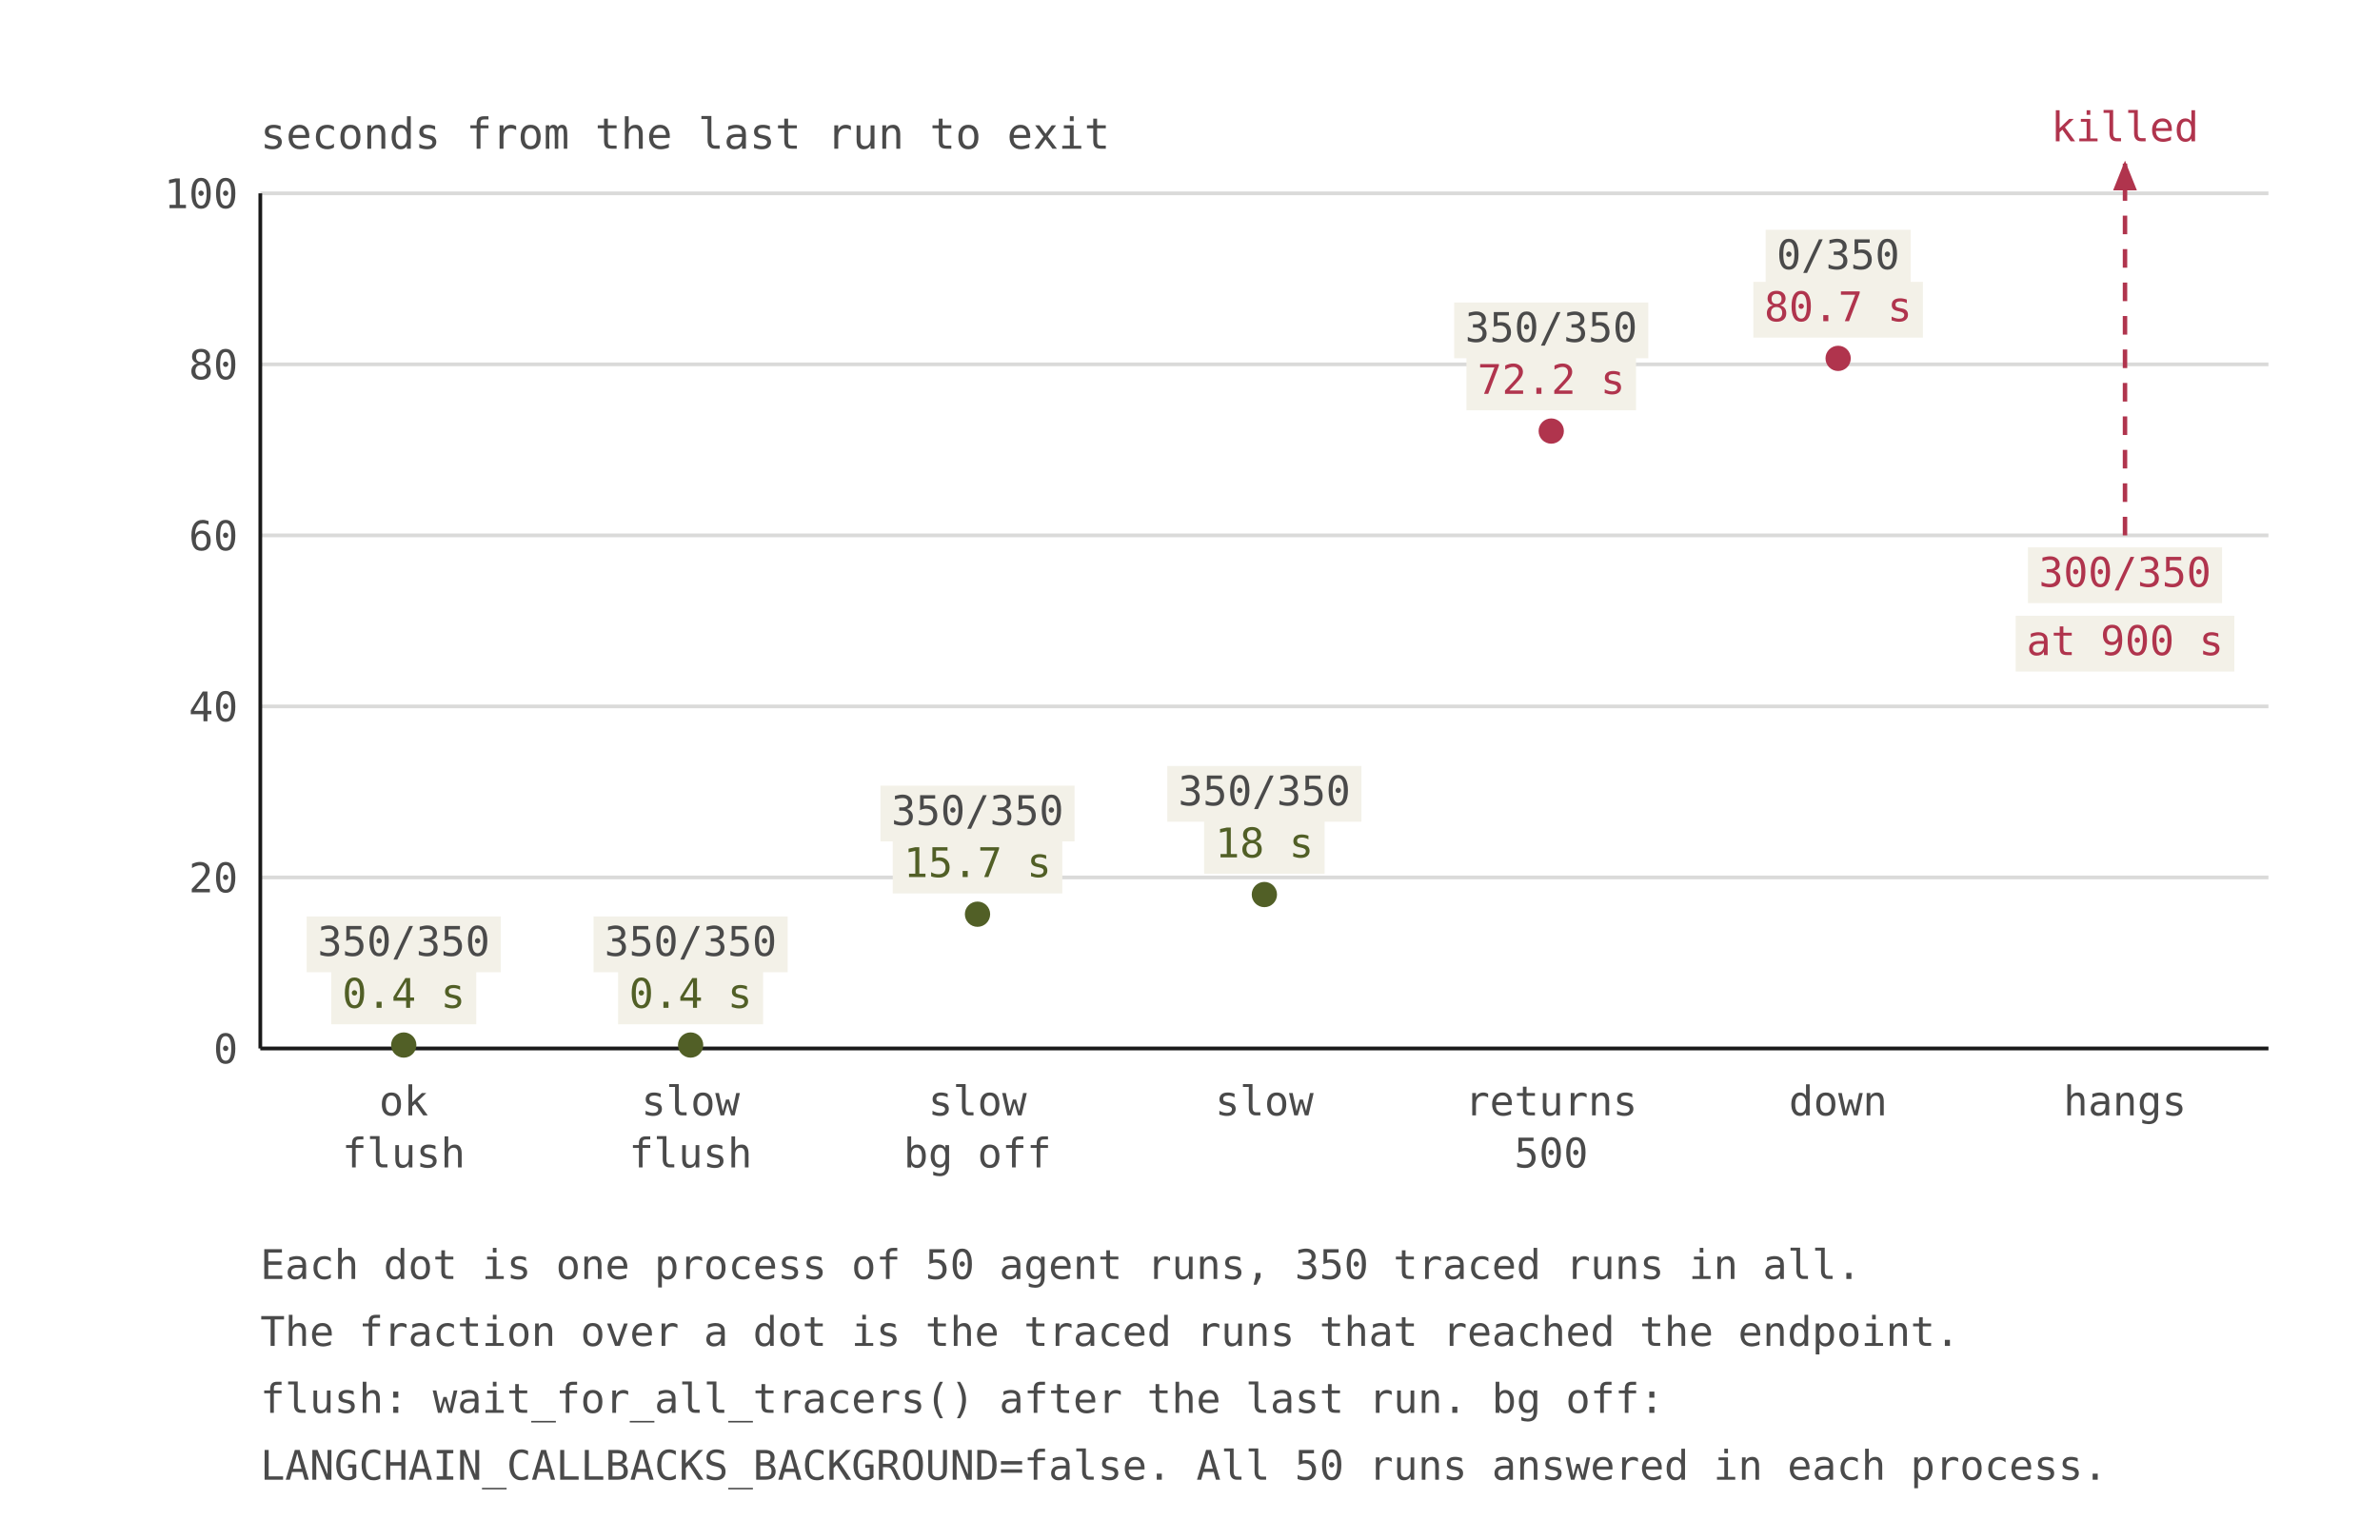
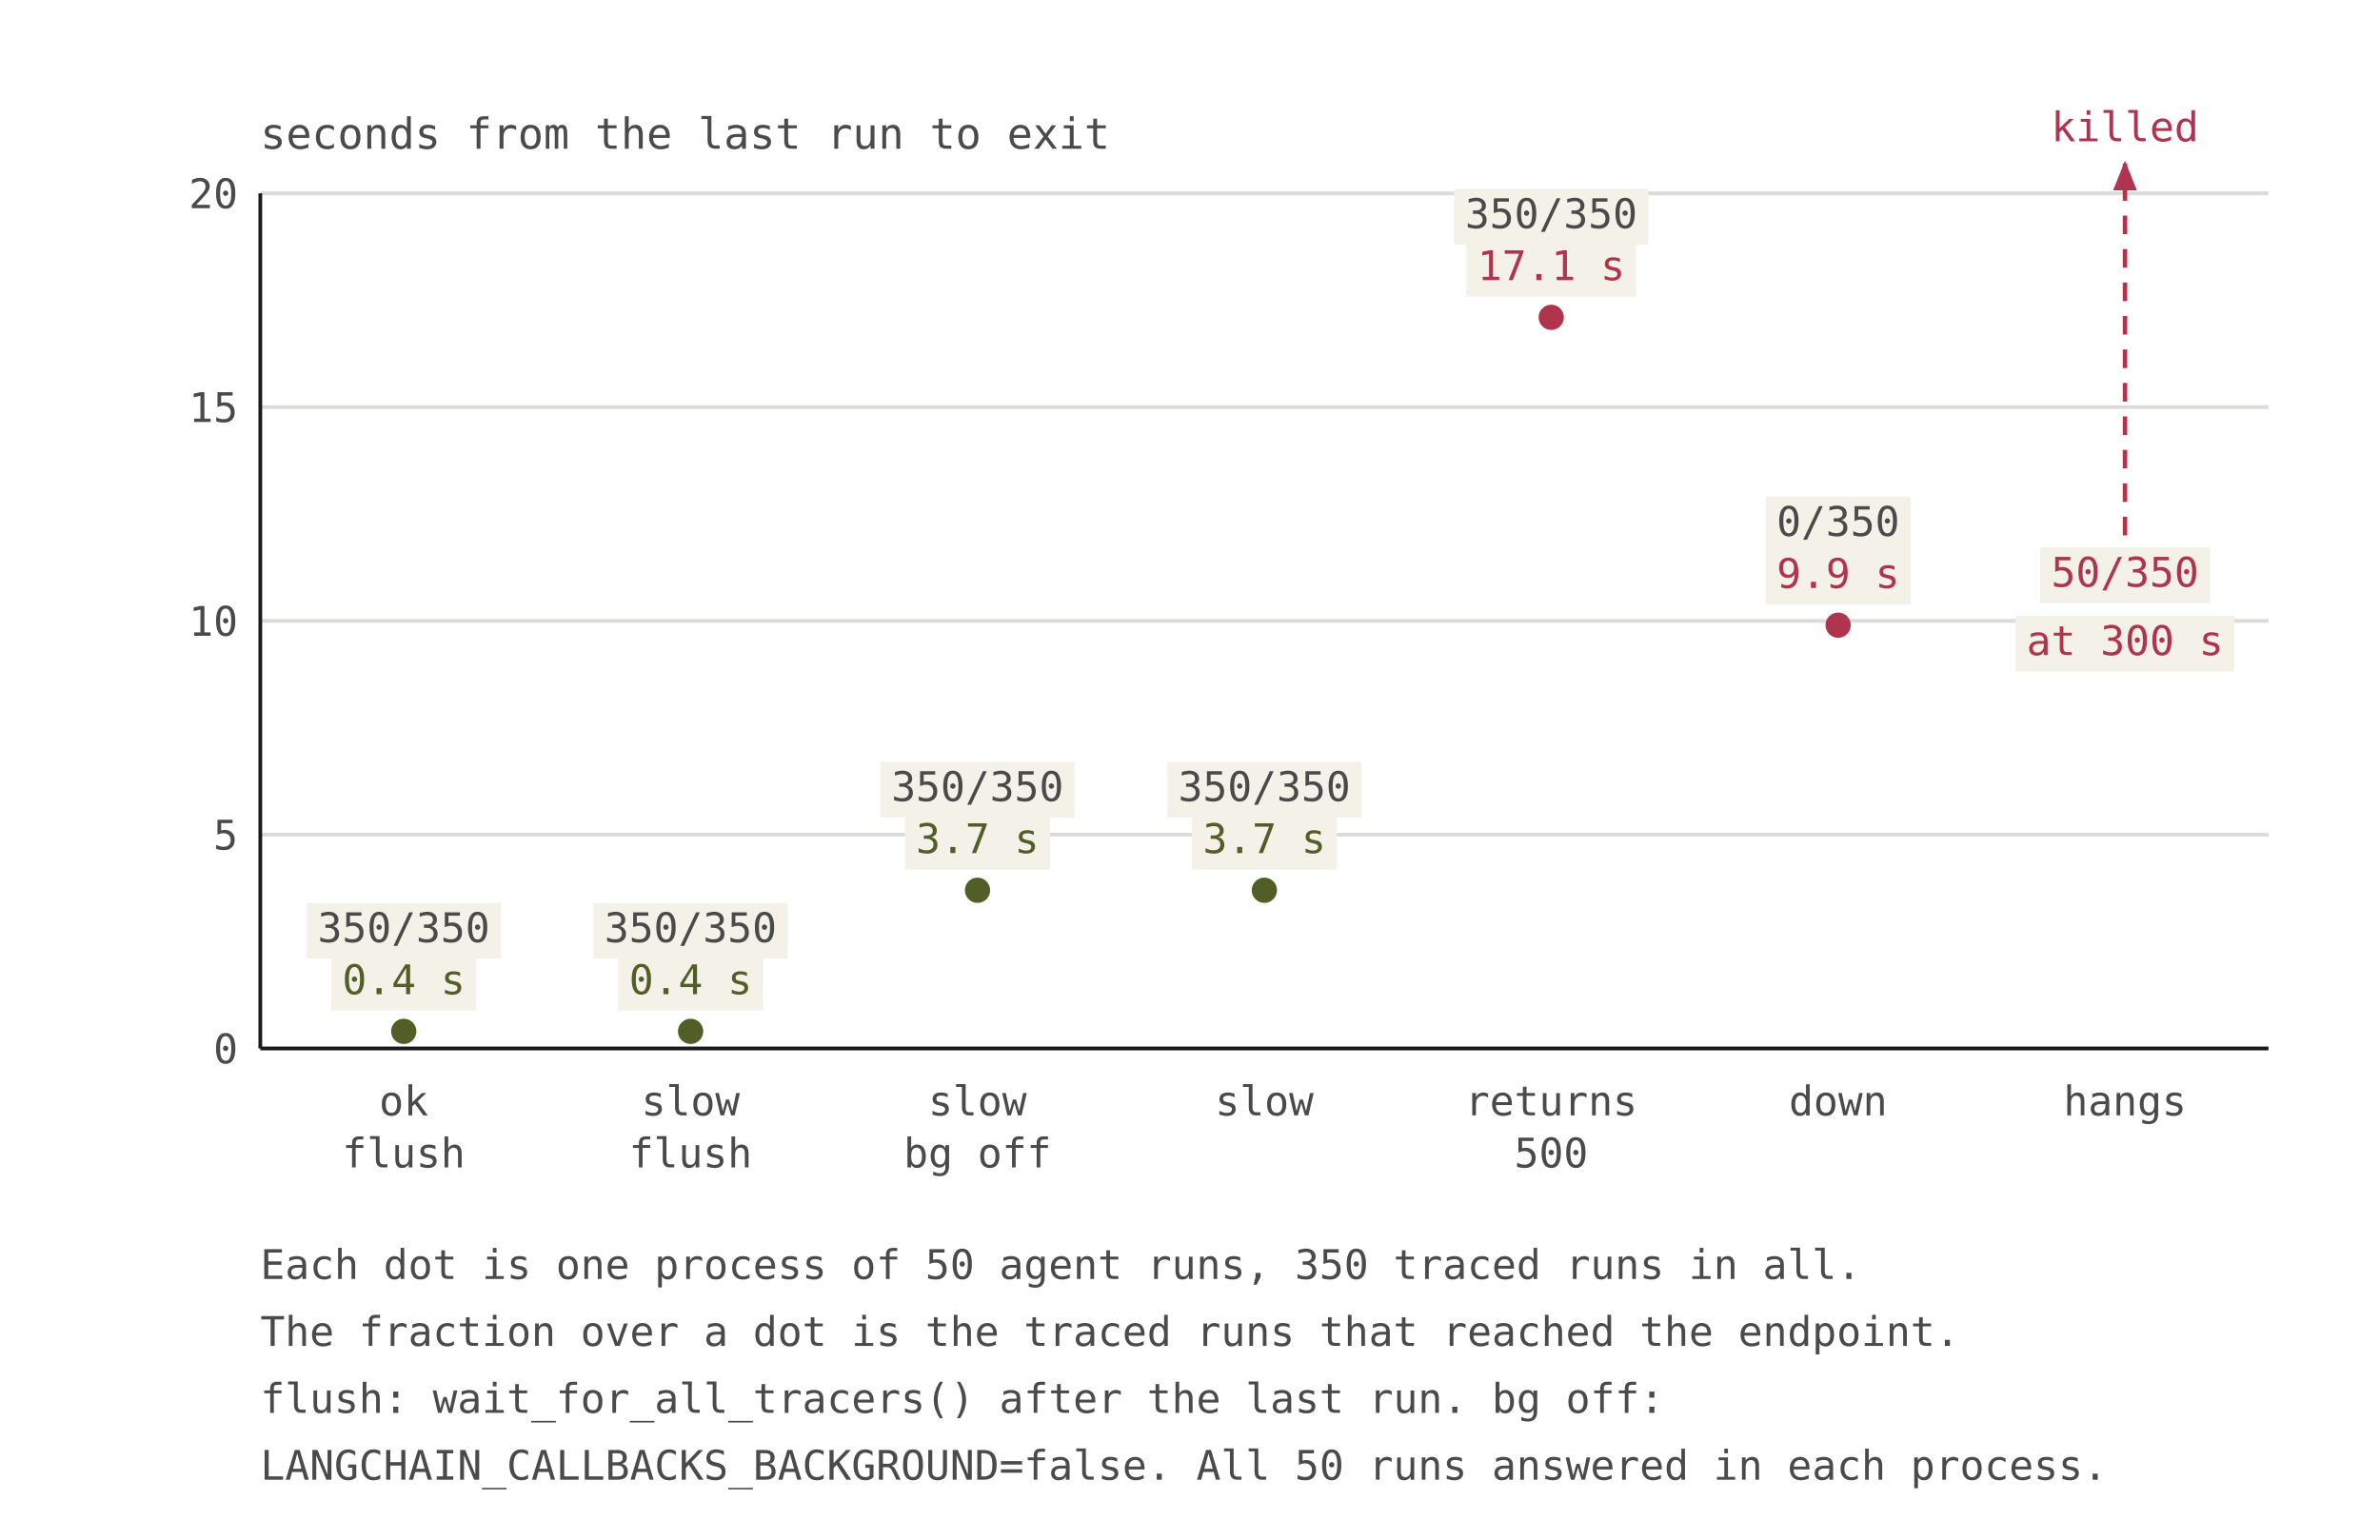
<svg xmlns="http://www.w3.org/2000/svg" viewBox="0 0 640 414" role="img" aria-labelledby="fig-6-4b-title fig-6-4b-desc" font-family="JetBrains Mono, ui-monospace, monospace">
  <defs>
    <marker id="fig-6-4b-head-rose" viewBox="0 0 10 10" refX="9" refY="5" markerWidth="8" markerHeight="8" markerUnits="userSpaceOnUse" orient="auto-start-reverse">
      <path d="M0 1 L10 5 L0 9 z" fill="var(--m-rose-ink, #b0344d)" />
    </marker>
  </defs>
  <line x1="70" y1="282" x2="610" y2="282" stroke="var(--m-ink-mute, #6f6f6a)" stroke-width="1" stroke-opacity="0.25" />
  <text x="64" y="286" font-size="11" text-anchor="end" fill="var(--m-ink-soft, #4a4a4a)">0</text>
-   <line x1="70" y1="236" x2="610" y2="236" stroke="var(--m-ink-mute, #6f6f6a)" stroke-width="1" stroke-opacity="0.25" />
-   <text x="64" y="240" font-size="11" text-anchor="end" fill="var(--m-ink-soft, #4a4a4a)">20</text>
-   <line x1="70" y1="190" x2="610" y2="190" stroke="var(--m-ink-mute, #6f6f6a)" stroke-width="1" stroke-opacity="0.25" />
-   <text x="64" y="194" font-size="11" text-anchor="end" fill="var(--m-ink-soft, #4a4a4a)">40</text>
-   <line x1="70" y1="144" x2="610" y2="144" stroke="var(--m-ink-mute, #6f6f6a)" stroke-width="1" stroke-opacity="0.25" />
-   <text x="64" y="148" font-size="11" text-anchor="end" fill="var(--m-ink-soft, #4a4a4a)">60</text>
-   <line x1="70" y1="98" x2="610" y2="98" stroke="var(--m-ink-mute, #6f6f6a)" stroke-width="1" stroke-opacity="0.25" />
-   <text x="64" y="102" font-size="11" text-anchor="end" fill="var(--m-ink-soft, #4a4a4a)">80</text>
+   <line x1="70" y1="224.5" x2="610" y2="224.5" stroke="var(--m-ink-mute, #6f6f6a)" stroke-width="1" stroke-opacity="0.25" />
+   <text x="64" y="228.5" font-size="11" text-anchor="end" fill="var(--m-ink-soft, #4a4a4a)">5</text>
+   <line x1="70" y1="167" x2="610" y2="167" stroke="var(--m-ink-mute, #6f6f6a)" stroke-width="1" stroke-opacity="0.25" />
+   <text x="64" y="171" font-size="11" text-anchor="end" fill="var(--m-ink-soft, #4a4a4a)">10</text>
+   <line x1="70" y1="109.5" x2="610" y2="109.5" stroke="var(--m-ink-mute, #6f6f6a)" stroke-width="1" stroke-opacity="0.25" />
+   <text x="64" y="113.5" font-size="11" text-anchor="end" fill="var(--m-ink-soft, #4a4a4a)">15</text>
  <line x1="70" y1="52" x2="610" y2="52" stroke="var(--m-ink-mute, #6f6f6a)" stroke-width="1" stroke-opacity="0.25" />
-   <text x="64" y="56" font-size="11" text-anchor="end" fill="var(--m-ink-soft, #4a4a4a)">100</text>
+   <text x="64" y="56" font-size="11" text-anchor="end" fill="var(--m-ink-soft, #4a4a4a)">20</text>
  <line x1="70" y1="282" x2="610" y2="282" stroke="var(--m-ink, #1a1a1a)" stroke-width="1" />
  <line x1="70" y1="52" x2="70" y2="282" stroke="var(--m-ink, #1a1a1a)" stroke-width="1" />
  <text x="70" y="40" font-size="11.5" class="m-serif" fill="var(--m-ink-soft, #4a4a4a)">seconds from the last run to exit</text>
-   <circle cx="108.57" cy="281.08" r="3.4" fill="var(--m-olive-ink, #515f26)" />
-   <rect class="m-knock" x="89.07" y="260.5" width="39" height="15" fill="var(--m-panel, #f3f1e8)" />
-   <text x="108.57" y="271.08" font-size="11" text-anchor="middle" fill="var(--m-olive-ink, #515f26)">0.4 s</text>
-   <rect class="m-knock" x="82.47" y="246.5" width="52.2" height="15" fill="var(--m-panel, #f3f1e8)" />
-   <text x="108.57" y="257.08" font-size="11" text-anchor="middle" fill="var(--m-ink-soft, #4a4a4a)">350/350</text>
+   <circle cx="108.57" cy="277.4" r="3.4" fill="var(--m-olive-ink, #515f26)" />
+   <rect class="m-knock" x="89.07" y="256.82" width="39" height="15" fill="var(--m-panel, #f3f1e8)" />
+   <text x="108.57" y="267.4" font-size="11" text-anchor="middle" fill="var(--m-olive-ink, #515f26)">0.4 s</text>
+   <rect class="m-knock" x="82.47" y="242.82" width="52.2" height="15" fill="var(--m-panel, #f3f1e8)" />
+   <text x="108.57" y="253.4" font-size="11" text-anchor="middle" fill="var(--m-ink-soft, #4a4a4a)">350/350</text>
  <text x="108.57" y="300" font-size="11" text-anchor="middle" fill="var(--m-ink-soft, #4a4a4a)">ok</text>
  <text x="108.57" y="314" font-size="11" text-anchor="middle" fill="var(--m-ink-soft, #4a4a4a)">flush</text>
-   <circle cx="185.71" cy="281.08" r="3.4" fill="var(--m-olive-ink, #515f26)" />
-   <rect class="m-knock" x="166.21" y="260.5" width="39" height="15" fill="var(--m-panel, #f3f1e8)" />
-   <text x="185.71" y="271.08" font-size="11" text-anchor="middle" fill="var(--m-olive-ink, #515f26)">0.4 s</text>
-   <rect class="m-knock" x="159.61" y="246.5" width="52.2" height="15" fill="var(--m-panel, #f3f1e8)" />
-   <text x="185.71" y="257.08" font-size="11" text-anchor="middle" fill="var(--m-ink-soft, #4a4a4a)">350/350</text>
+   <circle cx="185.71" cy="277.4" r="3.4" fill="var(--m-olive-ink, #515f26)" />
+   <rect class="m-knock" x="166.21" y="256.82" width="39" height="15" fill="var(--m-panel, #f3f1e8)" />
+   <text x="185.71" y="267.4" font-size="11" text-anchor="middle" fill="var(--m-olive-ink, #515f26)">0.4 s</text>
+   <rect class="m-knock" x="159.61" y="242.82" width="52.2" height="15" fill="var(--m-panel, #f3f1e8)" />
+   <text x="185.71" y="253.4" font-size="11" text-anchor="middle" fill="var(--m-ink-soft, #4a4a4a)">350/350</text>
  <text x="185.71" y="300" font-size="11" text-anchor="middle" fill="var(--m-ink-soft, #4a4a4a)">slow</text>
  <text x="185.71" y="314" font-size="11" text-anchor="middle" fill="var(--m-ink-soft, #4a4a4a)">flush</text>
-   <circle cx="262.86" cy="245.89" r="3.4" fill="var(--m-olive-ink, #515f26)" />
-   <rect class="m-knock" x="240.06" y="225.31" width="45.6" height="15" fill="var(--m-panel, #f3f1e8)" />
-   <text x="262.86" y="235.89" font-size="11" text-anchor="middle" fill="var(--m-olive-ink, #515f26)">15.7 s</text>
-   <rect class="m-knock" x="236.76" y="211.31" width="52.2" height="15" fill="var(--m-panel, #f3f1e8)" />
-   <text x="262.86" y="221.89" font-size="11" text-anchor="middle" fill="var(--m-ink-soft, #4a4a4a)">350/350</text>
+   <circle cx="262.86" cy="239.45" r="3.4" fill="var(--m-olive-ink, #515f26)" />
+   <rect class="m-knock" x="243.36" y="218.87" width="39" height="15" fill="var(--m-panel, #f3f1e8)" />
+   <text x="262.86" y="229.45" font-size="11" text-anchor="middle" fill="var(--m-olive-ink, #515f26)">3.7 s</text>
+   <rect class="m-knock" x="236.76" y="204.87" width="52.2" height="15" fill="var(--m-panel, #f3f1e8)" />
+   <text x="262.86" y="215.45" font-size="11" text-anchor="middle" fill="var(--m-ink-soft, #4a4a4a)">350/350</text>
  <text x="262.86" y="300" font-size="11" text-anchor="middle" fill="var(--m-ink-soft, #4a4a4a)">slow</text>
  <text x="262.86" y="314" font-size="11" text-anchor="middle" fill="var(--m-ink-soft, #4a4a4a)">bg off</text>
-   <circle cx="340" cy="240.6" r="3.4" fill="var(--m-olive-ink, #515f26)" />
-   <rect class="m-knock" x="323.8" y="220.02" width="32.4" height="15" fill="var(--m-panel, #f3f1e8)" />
-   <text x="340" y="230.6" font-size="11" text-anchor="middle" fill="var(--m-olive-ink, #515f26)">18 s</text>
-   <rect class="m-knock" x="313.9" y="206.02" width="52.2" height="15" fill="var(--m-panel, #f3f1e8)" />
-   <text x="340" y="216.6" font-size="11" text-anchor="middle" fill="var(--m-ink-soft, #4a4a4a)">350/350</text>
+   <circle cx="340" cy="239.45" r="3.4" fill="var(--m-olive-ink, #515f26)" />
+   <rect class="m-knock" x="320.5" y="218.87" width="39" height="15" fill="var(--m-panel, #f3f1e8)" />
+   <text x="340" y="229.45" font-size="11" text-anchor="middle" fill="var(--m-olive-ink, #515f26)">3.7 s</text>
+   <rect class="m-knock" x="313.9" y="204.87" width="52.2" height="15" fill="var(--m-panel, #f3f1e8)" />
+   <text x="340" y="215.45" font-size="11" text-anchor="middle" fill="var(--m-ink-soft, #4a4a4a)">350/350</text>
  <text x="340" y="300" font-size="11" text-anchor="middle" fill="var(--m-ink-soft, #4a4a4a)">slow</text>
-   <circle cx="417.14" cy="115.94" r="3.4" fill="var(--m-rose-ink, #b0344d)" />
-   <rect class="m-knock" x="394.34" y="95.36" width="45.6" height="15" fill="var(--m-panel, #f3f1e8)" />
-   <text x="417.14" y="105.94" font-size="11" text-anchor="middle" fill="var(--m-rose-ink, #b0344d)">72.2 s</text>
-   <rect class="m-knock" x="391.04" y="81.36" width="52.2" height="15" fill="var(--m-panel, #f3f1e8)" />
-   <text x="417.14" y="91.94" font-size="11" text-anchor="middle" fill="var(--m-ink-soft, #4a4a4a)">350/350</text>
+   <circle cx="417.14" cy="85.35" r="3.4" fill="var(--m-rose-ink, #b0344d)" />
+   <rect class="m-knock" x="394.34" y="64.77" width="45.6" height="15" fill="var(--m-panel, #f3f1e8)" />
+   <text x="417.14" y="75.35" font-size="11" text-anchor="middle" fill="var(--m-rose-ink, #b0344d)">17.1 s</text>
+   <rect class="m-knock" x="391.04" y="50.77" width="52.2" height="15" fill="var(--m-panel, #f3f1e8)" />
+   <text x="417.14" y="61.35" font-size="11" text-anchor="middle" fill="var(--m-ink-soft, #4a4a4a)">350/350</text>
  <text x="417.14" y="300" font-size="11" text-anchor="middle" fill="var(--m-ink-soft, #4a4a4a)">returns</text>
  <text x="417.14" y="314" font-size="11" text-anchor="middle" fill="var(--m-ink-soft, #4a4a4a)">500</text>
-   <circle cx="494.29" cy="96.39" r="3.4" fill="var(--m-rose-ink, #b0344d)" />
-   <rect class="m-knock" x="471.49" y="75.81" width="45.6" height="15" fill="var(--m-panel, #f3f1e8)" />
-   <text x="494.29" y="86.39" font-size="11" text-anchor="middle" fill="var(--m-rose-ink, #b0344d)">80.7 s</text>
-   <rect class="m-knock" x="474.79" y="61.81" width="39" height="15" fill="var(--m-panel, #f3f1e8)" />
-   <text x="494.29" y="72.39" font-size="11" text-anchor="middle" fill="var(--m-ink-soft, #4a4a4a)">0/350</text>
+   <circle cx="494.29" cy="168.15" r="3.4" fill="var(--m-rose-ink, #b0344d)" />
+   <rect class="m-knock" x="474.79" y="147.57" width="39" height="15" fill="var(--m-panel, #f3f1e8)" />
+   <text x="494.29" y="158.15" font-size="11" text-anchor="middle" fill="var(--m-rose-ink, #b0344d)">9.9 s</text>
+   <rect class="m-knock" x="474.79" y="133.57" width="39" height="15" fill="var(--m-panel, #f3f1e8)" />
+   <text x="494.29" y="144.15" font-size="11" text-anchor="middle" fill="var(--m-ink-soft, #4a4a4a)">0/350</text>
  <text x="494.29" y="300" font-size="11" text-anchor="middle" fill="var(--m-ink-soft, #4a4a4a)">down</text>
  <line x1="571.43" y1="144" x2="571.43" y2="44" stroke="var(--m-rose-ink, #b0344d)" stroke-width="1.2" stroke-dasharray="5 4" marker-end="url(#fig-6-4b-head-rose)" />
  <text x="571.43" y="38" font-size="11" text-anchor="middle" fill="var(--m-rose-ink, #b0344d)">killed</text>
-   <rect class="m-knock" x="545.33" y="147.22" width="52.2" height="15" fill="var(--m-panel, #f3f1e8)" />
-   <text x="571.43" y="157.8" font-size="11" text-anchor="middle" fill="var(--m-rose-ink, #b0344d)">300/350</text>
+   <rect class="m-knock" x="548.63" y="147.22" width="45.6" height="15" fill="var(--m-panel, #f3f1e8)" />
+   <text x="571.43" y="157.8" font-size="11" text-anchor="middle" fill="var(--m-rose-ink, #b0344d)">50/350</text>
  <rect class="m-knock" x="542.03" y="165.62" width="58.8" height="15" fill="var(--m-panel, #f3f1e8)" />
-   <text x="571.43" y="176.2" font-size="11" text-anchor="middle" fill="var(--m-rose-ink, #b0344d)">at 900 s</text>
+   <text x="571.43" y="176.2" font-size="11" text-anchor="middle" fill="var(--m-rose-ink, #b0344d)">at 300 s</text>
  <text x="571.43" y="300" font-size="11" text-anchor="middle" fill="var(--m-ink-soft, #4a4a4a)">hangs</text>
  <text x="70" y="344" font-size="11" class="m-serif" fill="var(--m-ink-soft, #4a4a4a)">Each dot is one process of 50 agent runs, 350 traced runs in all.</text>
  <text x="70" y="362" font-size="11" class="m-serif" fill="var(--m-ink-soft, #4a4a4a)">The fraction over a dot is the traced runs that reached the endpoint.</text>
  <text x="70" y="380" font-size="11" class="m-serif" fill="var(--m-ink-soft, #4a4a4a)">flush: wait_for_all_tracers() after the last run. bg off:</text>
  <text x="70" y="398" font-size="11" class="m-serif" fill="var(--m-ink-soft, #4a4a4a)">LANGCHAIN_CALLBACKS_BACKGROUND=false. All 50 runs answered in each process.</text>
</svg>
